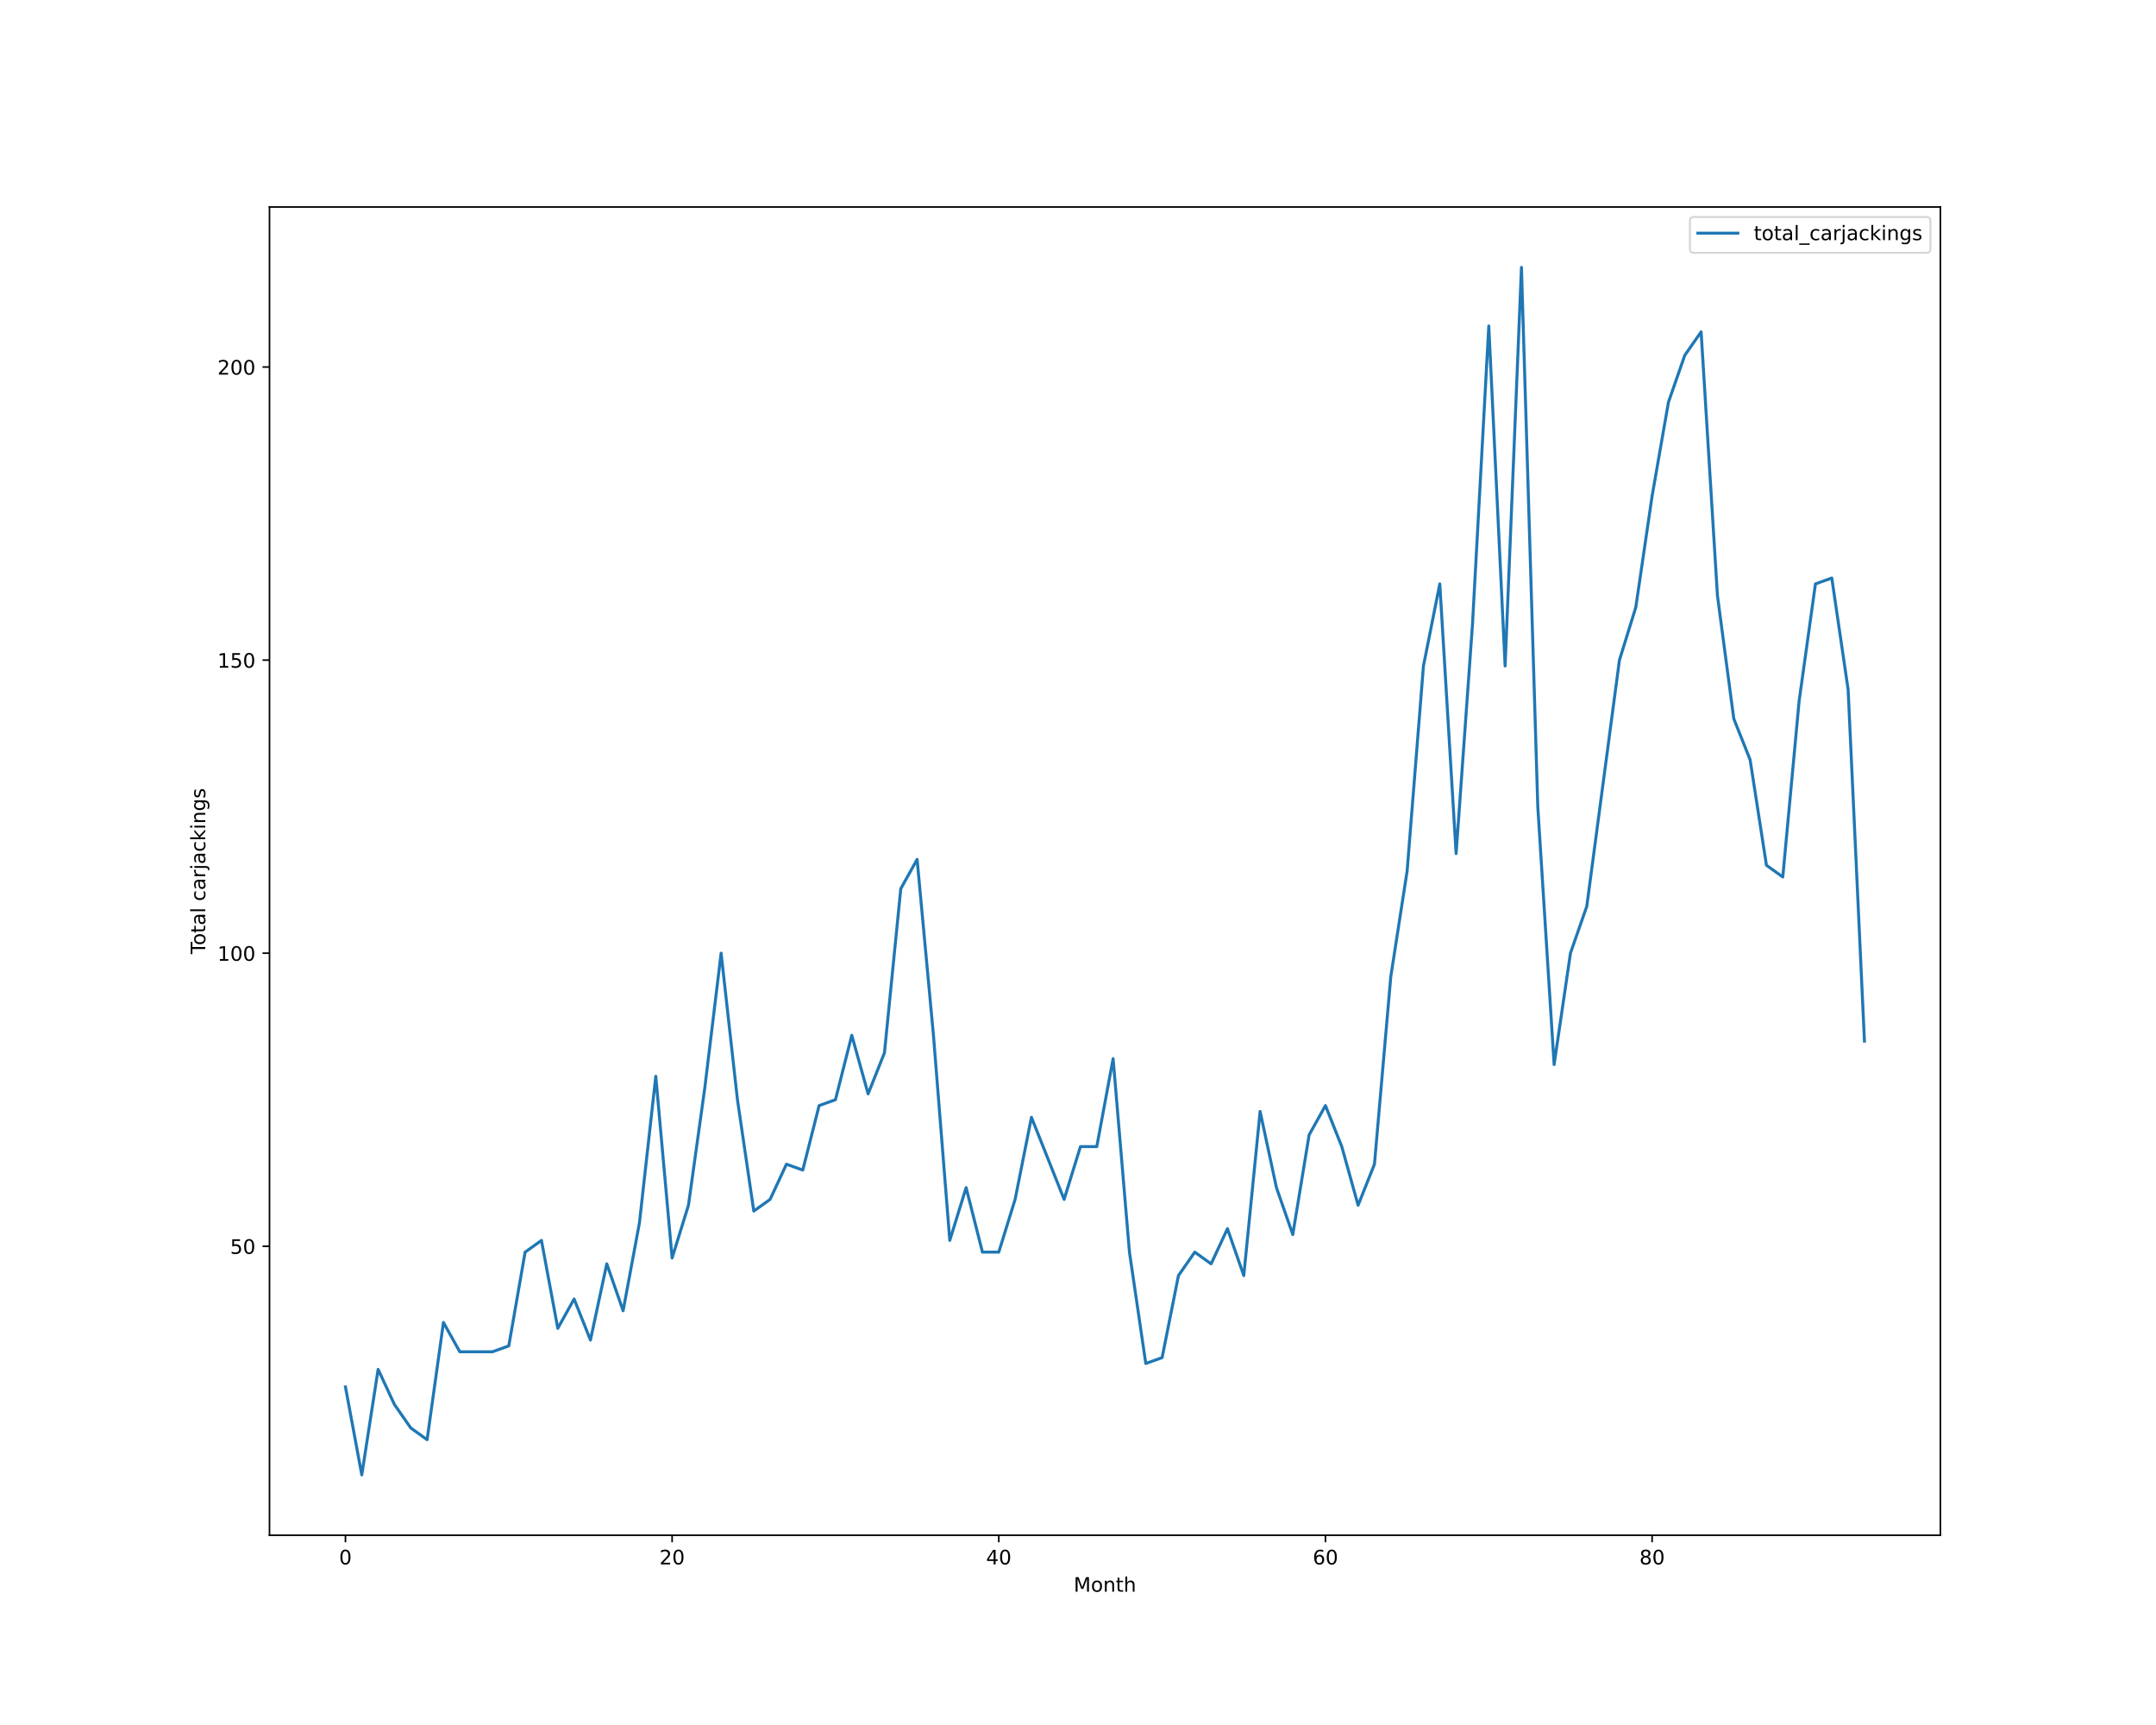
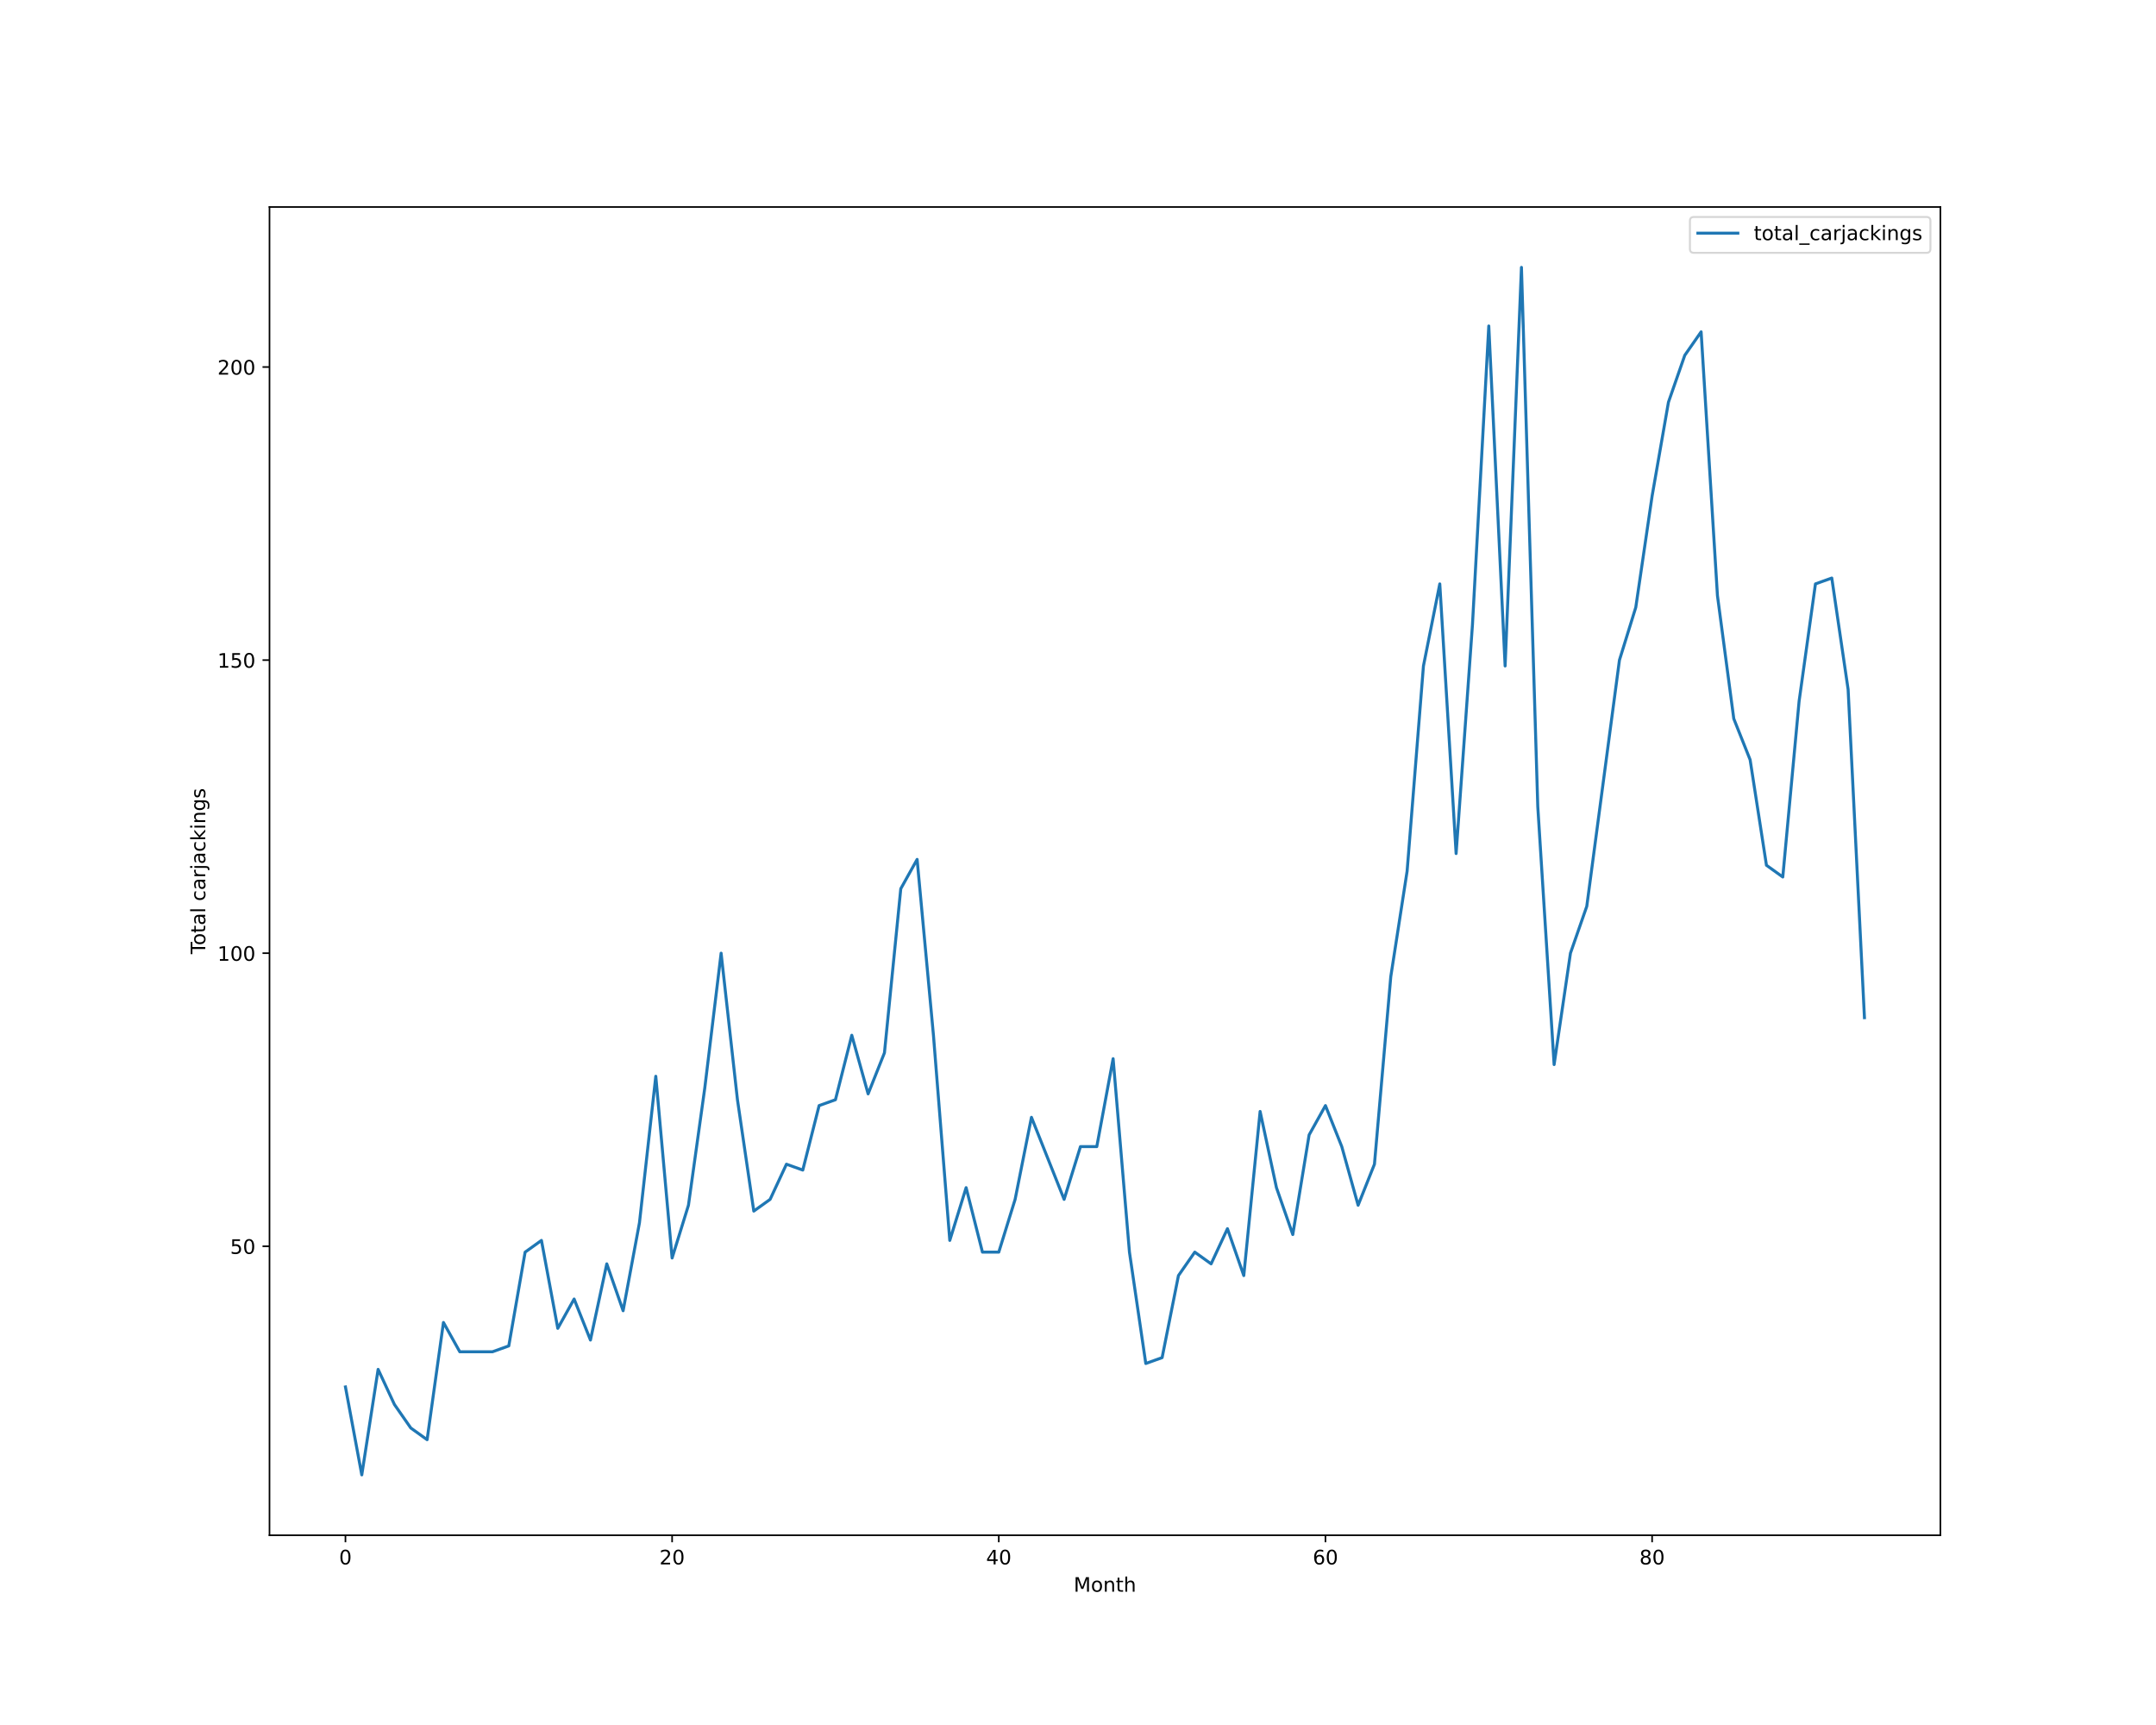
<svg xmlns="http://www.w3.org/2000/svg" xmlns:xlink="http://www.w3.org/1999/xlink" height="864pt" version="1.1" viewBox="0 0 1080 864" width="1080pt">
  <defs>
    <style type="text/css">*{stroke-linecap:butt;stroke-linejoin:round;}</style>
  </defs>
  <g id="figure_1">
    <g id="patch_1">
      <path d="M 0 864  L 1080 864  L 1080 0  L 0 0  z " style="fill:#ffffff;" />
    </g>
    <g id="axes_1">
      <g id="patch_2">
        <path d="M 135 768.96  L 972 768.96  L 972 103.68  L 135 103.68  z " style="fill:#ffffff;" />
      </g>
      <g id="matplotlib.axis_1">
        <g id="xtick_1">
          <g id="line2d_1">
            <defs>
-               <path d="M 0 0  L 0 3.5  " id="m4dd02de9ab" style="stroke:#000000;stroke-width:0.8;" />
-             </defs>
-             <g>
-               <use style="stroke:#000000;stroke-width:0.8;" x="173.045" xlink:href="#m4dd02de9ab" y="768.96" />
+               <path d="M 0 0  L 0 3.5  " id="m00d20c52d6" style="stroke:#000000;stroke-width:0.8;" />
+             </defs>
+             <g>
+               <use style="stroke:#000000;stroke-width:0.8;" x="173.045" xlink:href="#m00d20c52d6" y="768.96" />
            </g>
          </g>
          <g id="text_1">
            <g transform="translate(169.8642 783.5584)scale(0.1 -0.1)">
              <defs>
                <path d="M 2034 4250  Q 1547 4250 1301 3770  Q 1056 3291 1056 2328  Q 1056 1369 1301 889  Q 1547 409 2034 409  Q 2525 409 2770 889  Q 3016 1369 3016 2328  Q 3016 3291 2770 3770  Q 2525 4250 2034 4250  z M 2034 4750  Q 2819 4750 3233 4129  Q 3647 3509 3647 2328  Q 3647 1150 3233 529  Q 2819 -91 2034 -91  Q 1250 -91 836 529  Q 422 1150 422 2328  Q 422 3509 836 4129  Q 1250 4750 2034 4750  z " id="DejaVuSans-30" transform="scale(0.015625)" />
              </defs>
              <use xlink:href="#DejaVuSans-30" />
            </g>
          </g>
        </g>
        <g id="xtick_2">
          <g id="line2d_2">
            <g>
-               <use style="stroke:#000000;stroke-width:0.8;" x="336.682" xlink:href="#m4dd02de9ab" y="768.96" />
+               <use style="stroke:#000000;stroke-width:0.8;" x="336.682" xlink:href="#m00d20c52d6" y="768.96" />
            </g>
          </g>
          <g id="text_2">
            <g transform="translate(330.3193 783.5584)scale(0.1 -0.1)">
              <defs>
                <path d="M 1228 531  L 3431 531  L 3431 0  L 469 0  L 469 531  Q 828 903 1448 1529  Q 2069 2156 2228 2338  Q 2531 2678 2651 2914  Q 2772 3150 2772 3378  Q 2772 3750 2511 3984  Q 2250 4219 1831 4219  Q 1534 4219 1204 4116  Q 875 4013 500 3803  L 500 4441  Q 881 4594 1212 4672  Q 1544 4750 1819 4750  Q 2544 4750 2975 4387  Q 3406 4025 3406 3419  Q 3406 3131 3298 2873  Q 3191 2616 2906 2266  Q 2828 2175 2409 1742  Q 1991 1309 1228 531  z " id="DejaVuSans-32" transform="scale(0.015625)" />
              </defs>
              <use xlink:href="#DejaVuSans-32" />
              <use x="63.623" xlink:href="#DejaVuSans-30" />
            </g>
          </g>
        </g>
        <g id="xtick_3">
          <g id="line2d_3">
            <g>
-               <use style="stroke:#000000;stroke-width:0.8;" x="500.318" xlink:href="#m4dd02de9ab" y="768.96" />
+               <use style="stroke:#000000;stroke-width:0.8;" x="500.318" xlink:href="#m00d20c52d6" y="768.96" />
            </g>
          </g>
          <g id="text_3">
            <g transform="translate(493.9557 783.5584)scale(0.1 -0.1)">
              <defs>
                <path d="M 2419 4116  L 825 1625  L 2419 1625  L 2419 4116  z M 2253 4666  L 3047 4666  L 3047 1625  L 3713 1625  L 3713 1100  L 3047 1100  L 3047 0  L 2419 0  L 2419 1100  L 313 1100  L 313 1709  L 2253 4666  z " id="DejaVuSans-34" transform="scale(0.015625)" />
              </defs>
              <use xlink:href="#DejaVuSans-34" />
              <use x="63.623" xlink:href="#DejaVuSans-30" />
            </g>
          </g>
        </g>
        <g id="xtick_4">
          <g id="line2d_4">
            <g>
-               <use style="stroke:#000000;stroke-width:0.8;" x="663.955" xlink:href="#m4dd02de9ab" y="768.96" />
+               <use style="stroke:#000000;stroke-width:0.8;" x="663.955" xlink:href="#m00d20c52d6" y="768.96" />
            </g>
          </g>
          <g id="text_4">
            <g transform="translate(657.592 783.5584)scale(0.1 -0.1)">
              <defs>
                <path d="M 2113 2584  Q 1688 2584 1439 2293  Q 1191 2003 1191 1497  Q 1191 994 1439 701  Q 1688 409 2113 409  Q 2538 409 2786 701  Q 3034 994 3034 1497  Q 3034 2003 2786 2293  Q 2538 2584 2113 2584  z M 3366 4563  L 3366 3988  Q 3128 4100 2886 4159  Q 2644 4219 2406 4219  Q 1781 4219 1451 3797  Q 1122 3375 1075 2522  Q 1259 2794 1537 2939  Q 1816 3084 2150 3084  Q 2853 3084 3261 2657  Q 3669 2231 3669 1497  Q 3669 778 3244 343  Q 2819 -91 2113 -91  Q 1303 -91 875 529  Q 447 1150 447 2328  Q 447 3434 972 4092  Q 1497 4750 2381 4750  Q 2619 4750 2861 4703  Q 3103 4656 3366 4563  z " id="DejaVuSans-36" transform="scale(0.015625)" />
              </defs>
              <use xlink:href="#DejaVuSans-36" />
              <use x="63.623" xlink:href="#DejaVuSans-30" />
            </g>
          </g>
        </g>
        <g id="xtick_5">
          <g id="line2d_5">
            <g>
-               <use style="stroke:#000000;stroke-width:0.8;" x="827.591" xlink:href="#m4dd02de9ab" y="768.96" />
+               <use style="stroke:#000000;stroke-width:0.8;" x="827.591" xlink:href="#m00d20c52d6" y="768.96" />
            </g>
          </g>
          <g id="text_5">
            <g transform="translate(821.2284 783.5584)scale(0.1 -0.1)">
              <defs>
                <path d="M 2034 2216  Q 1584 2216 1326 1975  Q 1069 1734 1069 1313  Q 1069 891 1326 650  Q 1584 409 2034 409  Q 2484 409 2743 651  Q 3003 894 3003 1313  Q 3003 1734 2745 1975  Q 2488 2216 2034 2216  z M 1403 2484  Q 997 2584 770 2862  Q 544 3141 544 3541  Q 544 4100 942 4425  Q 1341 4750 2034 4750  Q 2731 4750 3128 4425  Q 3525 4100 3525 3541  Q 3525 3141 3298 2862  Q 3072 2584 2669 2484  Q 3125 2378 3379 2068  Q 3634 1759 3634 1313  Q 3634 634 3220 271  Q 2806 -91 2034 -91  Q 1263 -91 848 271  Q 434 634 434 1313  Q 434 1759 690 2068  Q 947 2378 1403 2484  z M 1172 3481  Q 1172 3119 1398 2916  Q 1625 2713 2034 2713  Q 2441 2713 2670 2916  Q 2900 3119 2900 3481  Q 2900 3844 2670 4047  Q 2441 4250 2034 4250  Q 1625 4250 1398 4047  Q 1172 3844 1172 3481  z " id="DejaVuSans-38" transform="scale(0.015625)" />
              </defs>
              <use xlink:href="#DejaVuSans-38" />
              <use x="63.623" xlink:href="#DejaVuSans-30" />
            </g>
          </g>
        </g>
        <g id="text_6">
          <g transform="translate(537.8289 797.2366)scale(0.1 -0.1)">
            <defs>
              <path d="M 628 4666  L 1569 4666  L 2759 1491  L 3956 4666  L 4897 4666  L 4897 0  L 4281 0  L 4281 4097  L 3078 897  L 2444 897  L 1241 4097  L 1241 0  L 628 0  L 628 4666  z " id="DejaVuSans-4d" transform="scale(0.015625)" />
              <path d="M 1959 3097  Q 1497 3097 1228 2736  Q 959 2375 959 1747  Q 959 1119 1226 758  Q 1494 397 1959 397  Q 2419 397 2687 759  Q 2956 1122 2956 1747  Q 2956 2369 2687 2733  Q 2419 3097 1959 3097  z M 1959 3584  Q 2709 3584 3137 3096  Q 3566 2609 3566 1747  Q 3566 888 3137 398  Q 2709 -91 1959 -91  Q 1206 -91 779 398  Q 353 888 353 1747  Q 353 2609 779 3096  Q 1206 3584 1959 3584  z " id="DejaVuSans-6f" transform="scale(0.015625)" />
              <path d="M 3513 2113  L 3513 0  L 2938 0  L 2938 2094  Q 2938 2591 2744 2837  Q 2550 3084 2163 3084  Q 1697 3084 1428 2787  Q 1159 2491 1159 1978  L 1159 0  L 581 0  L 581 3500  L 1159 3500  L 1159 2956  Q 1366 3272 1645 3428  Q 1925 3584 2291 3584  Q 2894 3584 3203 3211  Q 3513 2838 3513 2113  z " id="DejaVuSans-6e" transform="scale(0.015625)" />
              <path d="M 1172 4494  L 1172 3500  L 2356 3500  L 2356 3053  L 1172 3053  L 1172 1153  Q 1172 725 1289 603  Q 1406 481 1766 481  L 2356 481  L 2356 0  L 1766 0  Q 1100 0 847 248  Q 594 497 594 1153  L 594 3053  L 172 3053  L 172 3500  L 594 3500  L 594 4494  L 1172 4494  z " id="DejaVuSans-74" transform="scale(0.015625)" />
              <path d="M 3513 2113  L 3513 0  L 2938 0  L 2938 2094  Q 2938 2591 2744 2837  Q 2550 3084 2163 3084  Q 1697 3084 1428 2787  Q 1159 2491 1159 1978  L 1159 0  L 581 0  L 581 4863  L 1159 4863  L 1159 2956  Q 1366 3272 1645 3428  Q 1925 3584 2291 3584  Q 2894 3584 3203 3211  Q 3513 2838 3513 2113  z " id="DejaVuSans-68" transform="scale(0.015625)" />
            </defs>
            <use xlink:href="#DejaVuSans-4d" />
            <use x="86.279" xlink:href="#DejaVuSans-6f" />
            <use x="147.461" xlink:href="#DejaVuSans-6e" />
            <use x="210.84" xlink:href="#DejaVuSans-74" />
            <use x="250.049" xlink:href="#DejaVuSans-68" />
          </g>
        </g>
      </g>
      <g id="matplotlib.axis_2">
        <g id="ytick_1">
          <g id="line2d_6">
            <defs>
-               <path d="M 0 0  L -3.5 0  " id="mb5549f5e27" style="stroke:#000000;stroke-width:0.8;" />
-             </defs>
-             <g>
-               <use style="stroke:#000000;stroke-width:0.8;" x="135" xlink:href="#mb5549f5e27" y="624.219" />
+               <path d="M 0 0  L -3.5 0  " id="m6981c55487" style="stroke:#000000;stroke-width:0.8;" />
+             </defs>
+             <g>
+               <use style="stroke:#000000;stroke-width:0.8;" x="135" xlink:href="#m6981c55487" y="624.219" />
            </g>
          </g>
          <g id="text_7">
            <g transform="translate(115.275 628.0182)scale(0.1 -0.1)">
              <defs>
                <path d="M 691 4666  L 3169 4666  L 3169 4134  L 1269 4134  L 1269 2991  Q 1406 3038 1543 3061  Q 1681 3084 1819 3084  Q 2600 3084 3056 2656  Q 3513 2228 3513 1497  Q 3513 744 3044 326  Q 2575 -91 1722 -91  Q 1428 -91 1123 -41  Q 819 9 494 109  L 494 744  Q 775 591 1075 516  Q 1375 441 1709 441  Q 2250 441 2565 725  Q 2881 1009 2881 1497  Q 2881 1984 2565 2268  Q 2250 2553 1709 2553  Q 1456 2553 1204 2497  Q 953 2441 691 2322  L 691 4666  z " id="DejaVuSans-35" transform="scale(0.015625)" />
              </defs>
              <use xlink:href="#DejaVuSans-35" />
              <use x="63.623" xlink:href="#DejaVuSans-30" />
            </g>
          </g>
        </g>
        <g id="ytick_2">
          <g id="line2d_7">
            <g>
-               <use style="stroke:#000000;stroke-width:0.8;" x="135" xlink:href="#mb5549f5e27" y="477.423" />
+               <use style="stroke:#000000;stroke-width:0.8;" x="135" xlink:href="#m6981c55487" y="477.423" />
            </g>
          </g>
          <g id="text_8">
            <g transform="translate(108.9125 481.2221)scale(0.1 -0.1)">
              <defs>
                <path d="M 794 531  L 1825 531  L 1825 4091  L 703 3866  L 703 4441  L 1819 4666  L 2450 4666  L 2450 531  L 3481 531  L 3481 0  L 794 0  L 794 531  z " id="DejaVuSans-31" transform="scale(0.015625)" />
              </defs>
              <use xlink:href="#DejaVuSans-31" />
              <use x="63.623" xlink:href="#DejaVuSans-30" />
              <use x="127.246" xlink:href="#DejaVuSans-30" />
            </g>
          </g>
        </g>
        <g id="ytick_3">
          <g id="line2d_8">
            <g>
-               <use style="stroke:#000000;stroke-width:0.8;" x="135" xlink:href="#mb5549f5e27" y="330.627" />
+               <use style="stroke:#000000;stroke-width:0.8;" x="135" xlink:href="#m6981c55487" y="330.627" />
            </g>
          </g>
          <g id="text_9">
            <g transform="translate(108.9125 334.426)scale(0.1 -0.1)">
              <use xlink:href="#DejaVuSans-31" />
              <use x="63.623" xlink:href="#DejaVuSans-35" />
              <use x="127.246" xlink:href="#DejaVuSans-30" />
            </g>
          </g>
        </g>
        <g id="ytick_4">
          <g id="line2d_9">
            <g>
-               <use style="stroke:#000000;stroke-width:0.8;" x="135" xlink:href="#mb5549f5e27" y="183.831" />
+               <use style="stroke:#000000;stroke-width:0.8;" x="135" xlink:href="#m6981c55487" y="183.831" />
            </g>
          </g>
          <g id="text_10">
            <g transform="translate(108.9125 187.6299)scale(0.1 -0.1)">
              <use xlink:href="#DejaVuSans-32" />
              <use x="63.623" xlink:href="#DejaVuSans-30" />
              <use x="127.246" xlink:href="#DejaVuSans-30" />
            </g>
          </g>
        </g>
        <g id="text_11">
          <g transform="translate(102.8328 477.8888)rotate(-90)scale(0.1 -0.1)">
            <defs>
              <path d="M -19 4666  L 3928 4666  L 3928 4134  L 2272 4134  L 2272 0  L 1638 0  L 1638 4134  L -19 4134  L -19 4666  z " id="DejaVuSans-54" transform="scale(0.015625)" />
              <path d="M 2194 1759  Q 1497 1759 1228 1600  Q 959 1441 959 1056  Q 959 750 1161 570  Q 1363 391 1709 391  Q 2188 391 2477 730  Q 2766 1069 2766 1631  L 2766 1759  L 2194 1759  z M 3341 1997  L 3341 0  L 2766 0  L 2766 531  Q 2569 213 2275 61  Q 1981 -91 1556 -91  Q 1019 -91 701 211  Q 384 513 384 1019  Q 384 1609 779 1909  Q 1175 2209 1959 2209  L 2766 2209  L 2766 2266  Q 2766 2663 2505 2880  Q 2244 3097 1772 3097  Q 1472 3097 1187 3025  Q 903 2953 641 2809  L 641 3341  Q 956 3463 1253 3523  Q 1550 3584 1831 3584  Q 2591 3584 2966 3190  Q 3341 2797 3341 1997  z " id="DejaVuSans-61" transform="scale(0.015625)" />
              <path d="M 603 4863  L 1178 4863  L 1178 0  L 603 0  L 603 4863  z " id="DejaVuSans-6c" transform="scale(0.015625)" />
              <path id="DejaVuSans-20" transform="scale(0.015625)" />
              <path d="M 3122 3366  L 3122 2828  Q 2878 2963 2633 3030  Q 2388 3097 2138 3097  Q 1578 3097 1268 2742  Q 959 2388 959 1747  Q 959 1106 1268 751  Q 1578 397 2138 397  Q 2388 397 2633 464  Q 2878 531 3122 666  L 3122 134  Q 2881 22 2623 -34  Q 2366 -91 2075 -91  Q 1284 -91 818 406  Q 353 903 353 1747  Q 353 2603 823 3093  Q 1294 3584 2113 3584  Q 2378 3584 2631 3529  Q 2884 3475 3122 3366  z " id="DejaVuSans-63" transform="scale(0.015625)" />
              <path d="M 2631 2963  Q 2534 3019 2420 3045  Q 2306 3072 2169 3072  Q 1681 3072 1420 2755  Q 1159 2438 1159 1844  L 1159 0  L 581 0  L 581 3500  L 1159 3500  L 1159 2956  Q 1341 3275 1631 3429  Q 1922 3584 2338 3584  Q 2397 3584 2469 3576  Q 2541 3569 2628 3553  L 2631 2963  z " id="DejaVuSans-72" transform="scale(0.015625)" />
              <path d="M 603 3500  L 1178 3500  L 1178 -63  Q 1178 -731 923 -1031  Q 669 -1331 103 -1331  L -116 -1331  L -116 -844  L 38 -844  Q 366 -844 484 -692  Q 603 -541 603 -63  L 603 3500  z M 603 4863  L 1178 4863  L 1178 4134  L 603 4134  L 603 4863  z " id="DejaVuSans-6a" transform="scale(0.015625)" />
              <path d="M 581 4863  L 1159 4863  L 1159 1991  L 2875 3500  L 3609 3500  L 1753 1863  L 3688 0  L 2938 0  L 1159 1709  L 1159 0  L 581 0  L 581 4863  z " id="DejaVuSans-6b" transform="scale(0.015625)" />
              <path d="M 603 3500  L 1178 3500  L 1178 0  L 603 0  L 603 3500  z M 603 4863  L 1178 4863  L 1178 4134  L 603 4134  L 603 4863  z " id="DejaVuSans-69" transform="scale(0.015625)" />
              <path d="M 2906 1791  Q 2906 2416 2648 2759  Q 2391 3103 1925 3103  Q 1463 3103 1205 2759  Q 947 2416 947 1791  Q 947 1169 1205 825  Q 1463 481 1925 481  Q 2391 481 2648 825  Q 2906 1169 2906 1791  z M 3481 434  Q 3481 -459 3084 -895  Q 2688 -1331 1869 -1331  Q 1566 -1331 1297 -1286  Q 1028 -1241 775 -1147  L 775 -588  Q 1028 -725 1275 -790  Q 1522 -856 1778 -856  Q 2344 -856 2625 -561  Q 2906 -266 2906 331  L 2906 616  Q 2728 306 2450 153  Q 2172 0 1784 0  Q 1141 0 747 490  Q 353 981 353 1791  Q 353 2603 747 3093  Q 1141 3584 1784 3584  Q 2172 3584 2450 3431  Q 2728 3278 2906 2969  L 2906 3500  L 3481 3500  L 3481 434  z " id="DejaVuSans-67" transform="scale(0.015625)" />
              <path d="M 2834 3397  L 2834 2853  Q 2591 2978 2328 3040  Q 2066 3103 1784 3103  Q 1356 3103 1142 2972  Q 928 2841 928 2578  Q 928 2378 1081 2264  Q 1234 2150 1697 2047  L 1894 2003  Q 2506 1872 2764 1633  Q 3022 1394 3022 966  Q 3022 478 2636 193  Q 2250 -91 1575 -91  Q 1294 -91 989 -36  Q 684 19 347 128  L 347 722  Q 666 556 975 473  Q 1284 391 1588 391  Q 1994 391 2212 530  Q 2431 669 2431 922  Q 2431 1156 2273 1281  Q 2116 1406 1581 1522  L 1381 1569  Q 847 1681 609 1914  Q 372 2147 372 2553  Q 372 3047 722 3315  Q 1072 3584 1716 3584  Q 2034 3584 2315 3537  Q 2597 3491 2834 3397  z " id="DejaVuSans-73" transform="scale(0.015625)" />
            </defs>
            <use xlink:href="#DejaVuSans-54" />
            <use x="44.084" xlink:href="#DejaVuSans-6f" />
            <use x="105.266" xlink:href="#DejaVuSans-74" />
            <use x="144.475" xlink:href="#DejaVuSans-61" />
            <use x="205.754" xlink:href="#DejaVuSans-6c" />
            <use x="233.537" xlink:href="#DejaVuSans-20" />
            <use x="265.324" xlink:href="#DejaVuSans-63" />
            <use x="320.305" xlink:href="#DejaVuSans-61" />
            <use x="381.584" xlink:href="#DejaVuSans-72" />
            <use x="422.697" xlink:href="#DejaVuSans-6a" />
            <use x="450.48" xlink:href="#DejaVuSans-61" />
            <use x="511.76" xlink:href="#DejaVuSans-63" />
            <use x="566.74" xlink:href="#DejaVuSans-6b" />
            <use x="624.65" xlink:href="#DejaVuSans-69" />
            <use x="652.434" xlink:href="#DejaVuSans-6e" />
            <use x="715.812" xlink:href="#DejaVuSans-67" />
            <use x="779.289" xlink:href="#DejaVuSans-73" />
          </g>
        </g>
      </g>
      <g id="line2d_10">
-         <path clip-path="url(#p113a5e1b01)" d="M 173.045 694.681  L 181.227 738.72  L 189.409 685.873  L 197.591 703.489  L 205.773 715.233  L 213.955 721.104  L 222.136 662.386  L 230.318 677.066  L 238.5 677.066  L 246.682 677.066  L 254.864 674.13  L 263.045 627.155  L 271.227 621.283  L 279.409 665.322  L 287.591 650.642  L 295.773 671.194  L 303.955 633.027  L 312.136 656.514  L 320.318 612.475  L 328.5 539.077  L 336.682 630.091  L 344.864 603.668  L 353.045 544.949  L 361.227 477.423  L 369.409 550.821  L 377.591 606.603  L 385.773 600.732  L 393.955 583.116  L 402.136 586.052  L 410.318 553.757  L 418.5 550.821  L 426.682 518.526  L 434.864 547.885  L 443.045 527.334  L 451.227 445.128  L 459.409 430.448  L 467.591 518.526  L 475.773 621.283  L 483.955 594.86  L 492.136 627.155  L 500.318 627.155  L 508.5 600.732  L 516.682 559.629  L 524.864 580.18  L 533.045 600.732  L 541.227 574.308  L 549.409 574.308  L 557.591 530.27  L 565.773 627.155  L 573.955 682.937  L 582.136 680.002  L 590.318 638.899  L 598.5 627.155  L 606.682 633.027  L 614.864 615.411  L 623.045 638.899  L 631.227 556.693  L 639.409 594.86  L 647.591 618.347  L 655.773 568.437  L 663.955 553.757  L 672.136 574.308  L 680.318 603.668  L 688.5 583.116  L 696.682 489.167  L 704.864 436.32  L 713.045 333.563  L 721.227 292.46  L 729.409 427.512  L 737.591 313.011  L 745.773 163.279  L 753.955 333.563  L 762.136 133.92  L 770.318 404.025  L 778.5 533.205  L 786.682 477.423  L 794.864 453.936  L 803.045 392.281  L 811.227 330.627  L 819.409 304.203  L 827.591 248.421  L 835.773 201.446  L 843.955 177.959  L 852.136 166.215  L 860.318 298.332  L 868.5 359.986  L 876.682 380.537  L 884.864 433.384  L 893.045 439.256  L 901.227 351.178  L 909.409 292.46  L 917.591 289.524  L 925.773 345.306  L 933.955 521.462  " style="fill:none;stroke:#1f77b4;stroke-linecap:square;stroke-width:1.5;" />
+         <path clip-path="url(#p98004500d7)" d="M 173.045 694.681  L 181.227 738.72  L 189.409 685.873  L 197.591 703.489  L 205.773 715.233  L 213.955 721.104  L 222.136 662.386  L 230.318 677.066  L 238.5 677.066  L 246.682 677.066  L 254.864 674.13  L 263.045 627.155  L 271.227 621.283  L 279.409 665.322  L 287.591 650.642  L 295.773 671.194  L 303.955 633.027  L 312.136 656.514  L 320.318 612.475  L 328.5 539.077  L 336.682 630.091  L 344.864 603.668  L 353.045 544.949  L 361.227 477.423  L 369.409 550.821  L 377.591 606.603  L 385.773 600.732  L 393.955 583.116  L 402.136 586.052  L 410.318 553.757  L 418.5 550.821  L 426.682 518.526  L 434.864 547.885  L 443.045 527.334  L 451.227 445.128  L 459.409 430.448  L 467.591 518.526  L 475.773 621.283  L 483.955 594.86  L 492.136 627.155  L 500.318 627.155  L 508.5 600.732  L 516.682 559.629  L 524.864 580.18  L 533.045 600.732  L 541.227 574.308  L 549.409 574.308  L 557.591 530.27  L 565.773 627.155  L 573.955 682.937  L 582.136 680.002  L 590.318 638.899  L 598.5 627.155  L 606.682 633.027  L 614.864 615.411  L 623.045 638.899  L 631.227 556.693  L 639.409 594.86  L 647.591 618.347  L 655.773 568.437  L 663.955 553.757  L 672.136 574.308  L 680.318 603.668  L 688.5 583.116  L 696.682 489.167  L 704.864 436.32  L 713.045 333.563  L 721.227 292.46  L 729.409 427.512  L 737.591 313.011  L 745.773 163.279  L 753.955 333.563  L 762.136 133.92  L 770.318 404.025  L 778.5 533.205  L 786.682 477.423  L 794.864 453.936  L 803.045 392.281  L 811.227 330.627  L 819.409 304.203  L 827.591 248.421  L 835.773 201.446  L 843.955 177.959  L 852.136 166.215  L 860.318 298.332  L 868.5 359.986  L 876.682 380.537  L 884.864 433.384  L 893.045 439.256  L 901.227 351.178  L 909.409 292.46  L 917.591 289.524  L 925.773 345.306  L 933.955 509.718  " style="fill:none;stroke:#1f77b4;stroke-linecap:square;stroke-width:1.5;" />
      </g>
      <g id="patch_3">
        <path d="M 135 768.96  L 135 103.68  " style="fill:none;stroke:#000000;stroke-linecap:square;stroke-linejoin:miter;stroke-width:0.8;" />
      </g>
      <g id="patch_4">
        <path d="M 972 768.96  L 972 103.68  " style="fill:none;stroke:#000000;stroke-linecap:square;stroke-linejoin:miter;stroke-width:0.8;" />
      </g>
      <g id="patch_5">
        <path d="M 135 768.96  L 972 768.96  " style="fill:none;stroke:#000000;stroke-linecap:square;stroke-linejoin:miter;stroke-width:0.8;" />
      </g>
      <g id="patch_6">
        <path d="M 135 103.68  L 972 103.68  " style="fill:none;stroke:#000000;stroke-linecap:square;stroke-linejoin:miter;stroke-width:0.8;" />
      </g>
      <g id="legend_1">
        <g id="patch_7">
          <path d="M 848.528 126.636  L 965 126.636  Q 967 126.636 967 124.636  L 967 110.68  Q 967 108.68 965 108.68  L 848.528 108.68  Q 846.528 108.68 846.528 110.68  L 846.528 124.636  Q 846.528 126.636 848.528 126.636  z " style="fill:#ffffff;opacity:0.8;stroke:#cccccc;stroke-linejoin:miter;" />
        </g>
        <g id="line2d_11">
          <path d="M 850.528 116.778  L 870.528 116.778  " style="fill:none;stroke:#1f77b4;stroke-linecap:square;stroke-width:1.5;" />
        </g>
        <g id="line2d_12" />
        <g id="text_12">
          <g transform="translate(878.5281 120.2784)scale(0.1 -0.1)">
            <defs>
              <path d="M 3263 -1063  L 3263 -1509  L -63 -1509  L -63 -1063  L 3263 -1063  z " id="DejaVuSans-5f" transform="scale(0.015625)" />
            </defs>
            <use xlink:href="#DejaVuSans-74" />
            <use x="39.209" xlink:href="#DejaVuSans-6f" />
            <use x="100.391" xlink:href="#DejaVuSans-74" />
            <use x="139.6" xlink:href="#DejaVuSans-61" />
            <use x="200.879" xlink:href="#DejaVuSans-6c" />
            <use x="228.662" xlink:href="#DejaVuSans-5f" />
            <use x="278.662" xlink:href="#DejaVuSans-63" />
            <use x="333.643" xlink:href="#DejaVuSans-61" />
            <use x="394.922" xlink:href="#DejaVuSans-72" />
            <use x="436.035" xlink:href="#DejaVuSans-6a" />
            <use x="463.818" xlink:href="#DejaVuSans-61" />
            <use x="525.098" xlink:href="#DejaVuSans-63" />
            <use x="580.078" xlink:href="#DejaVuSans-6b" />
            <use x="637.988" xlink:href="#DejaVuSans-69" />
            <use x="665.771" xlink:href="#DejaVuSans-6e" />
            <use x="729.15" xlink:href="#DejaVuSans-67" />
            <use x="792.627" xlink:href="#DejaVuSans-73" />
          </g>
        </g>
      </g>
    </g>
  </g>
  <defs>
-     <clipPath id="p113a5e1b01">
+     <clipPath id="p98004500d7">
      <rect height="665.28" width="837" x="135" y="103.68" />
    </clipPath>
  </defs>
</svg>
